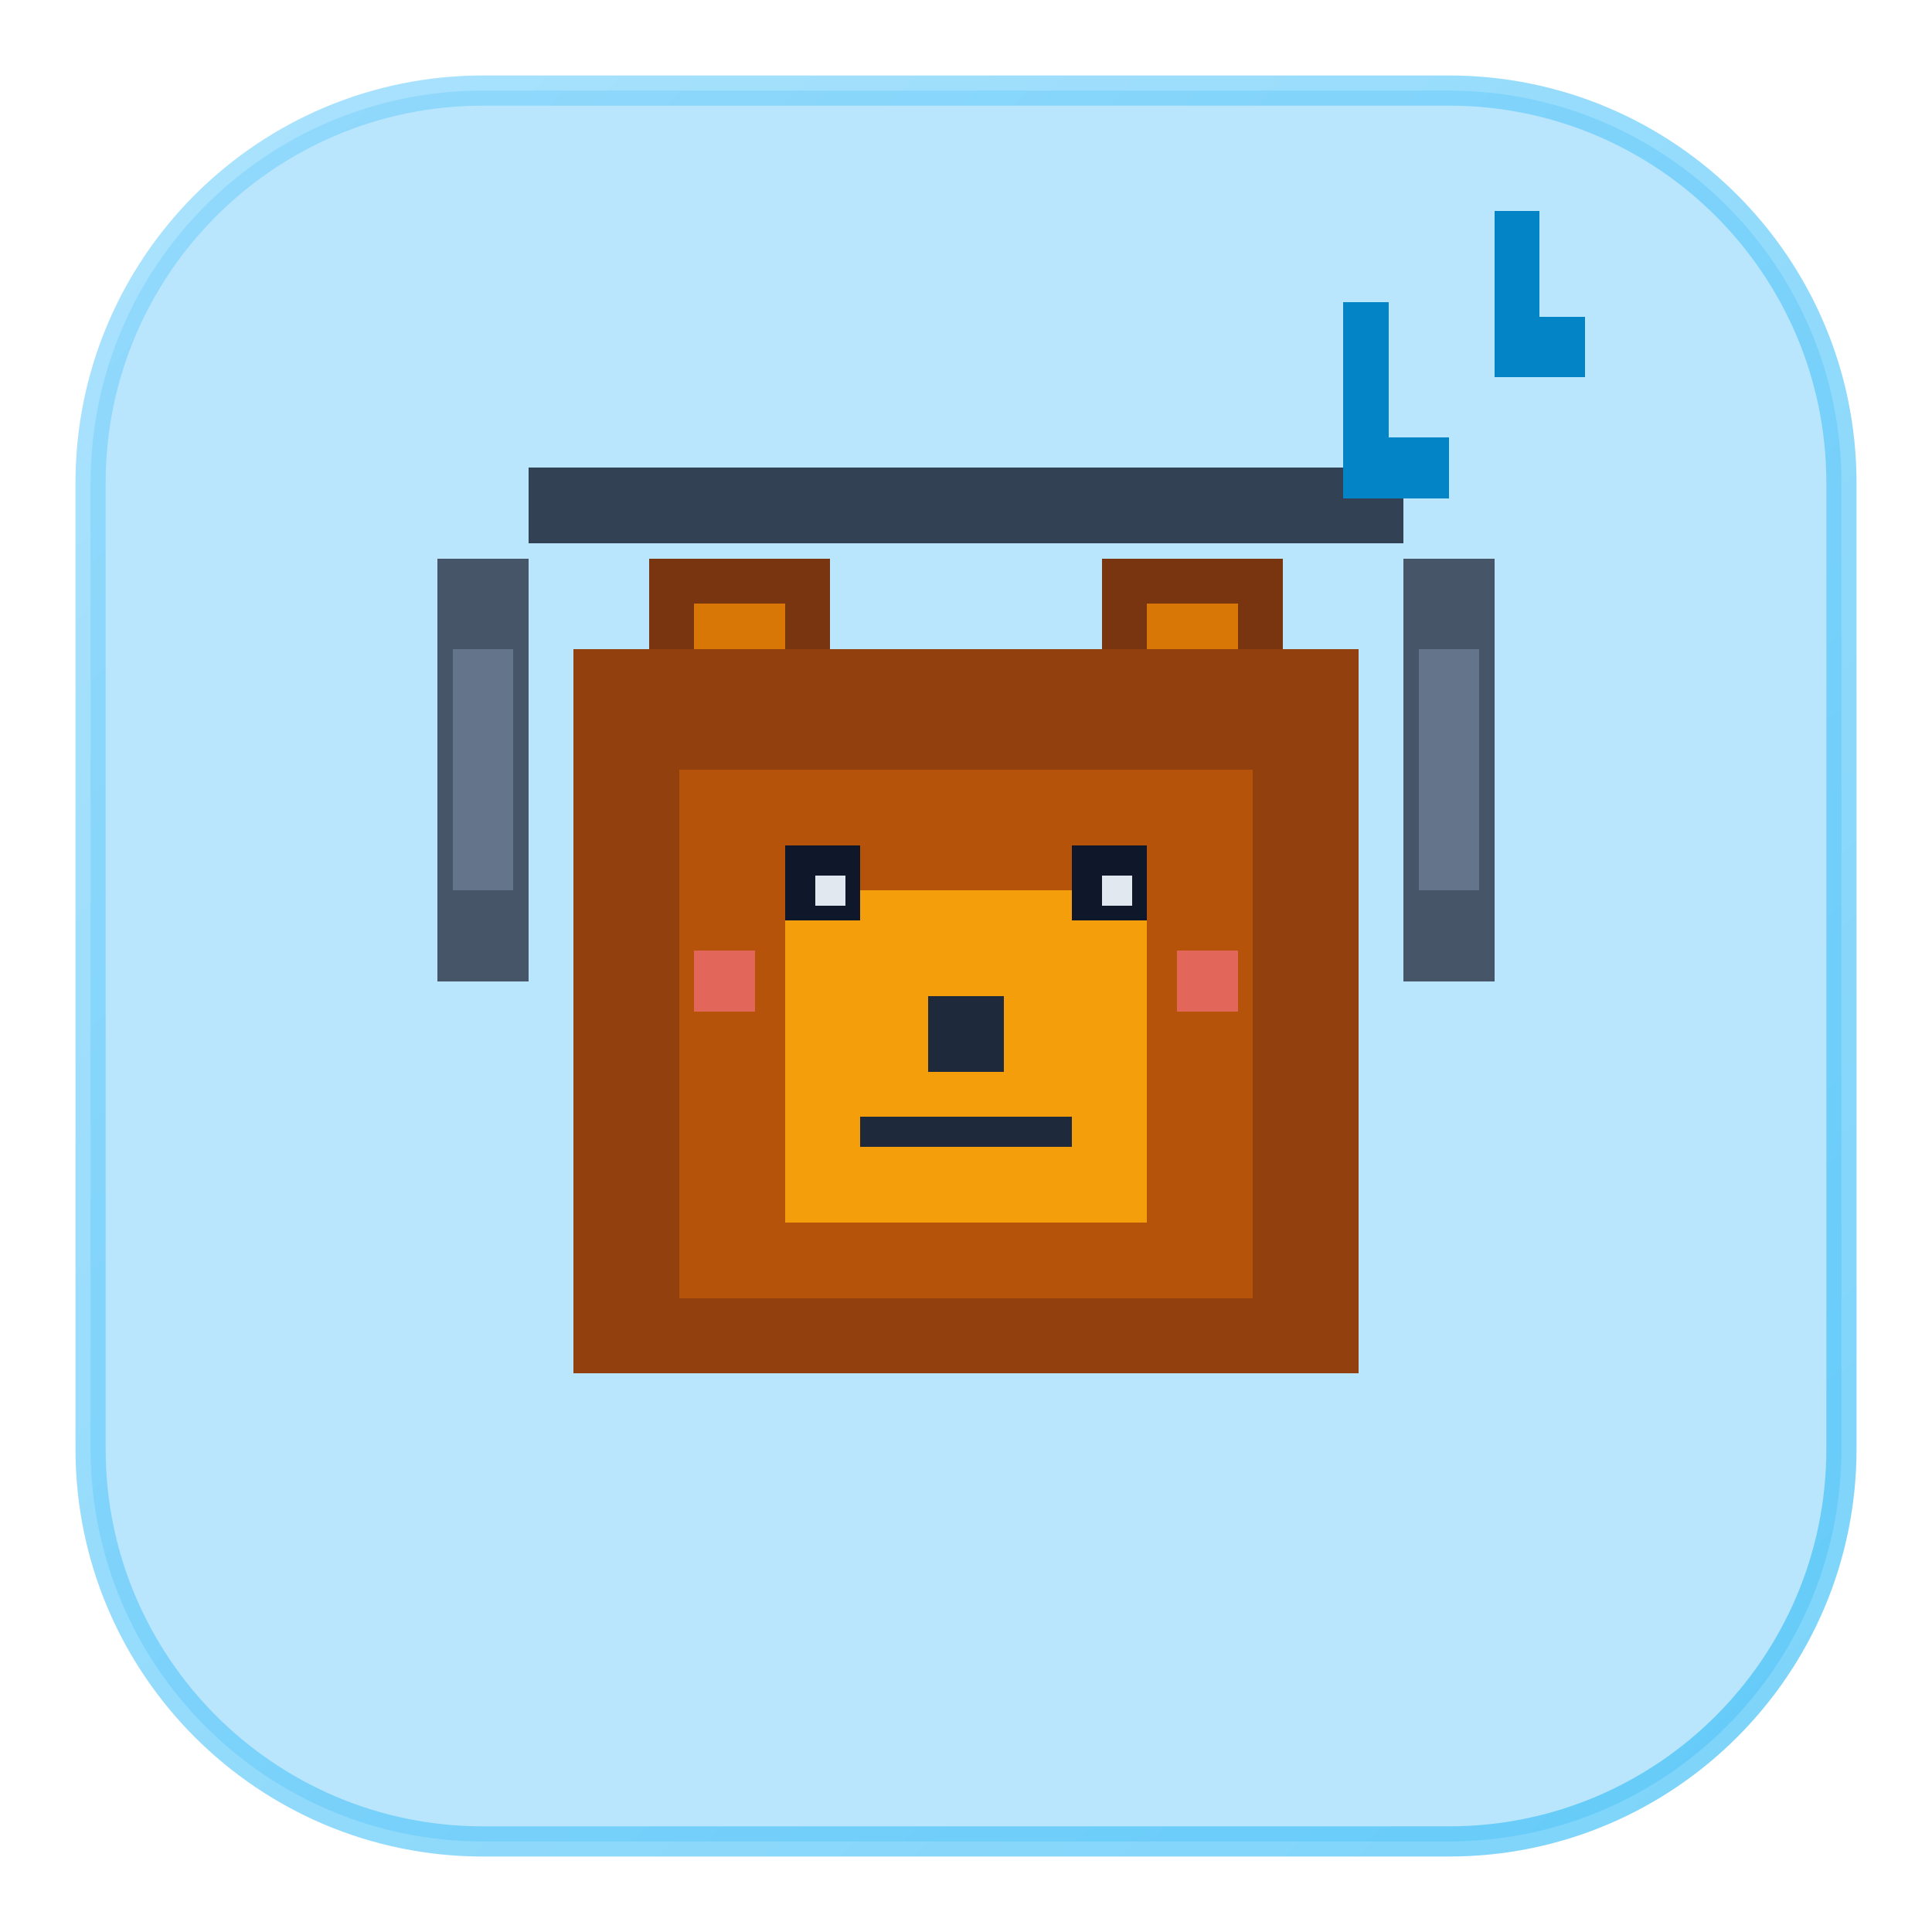
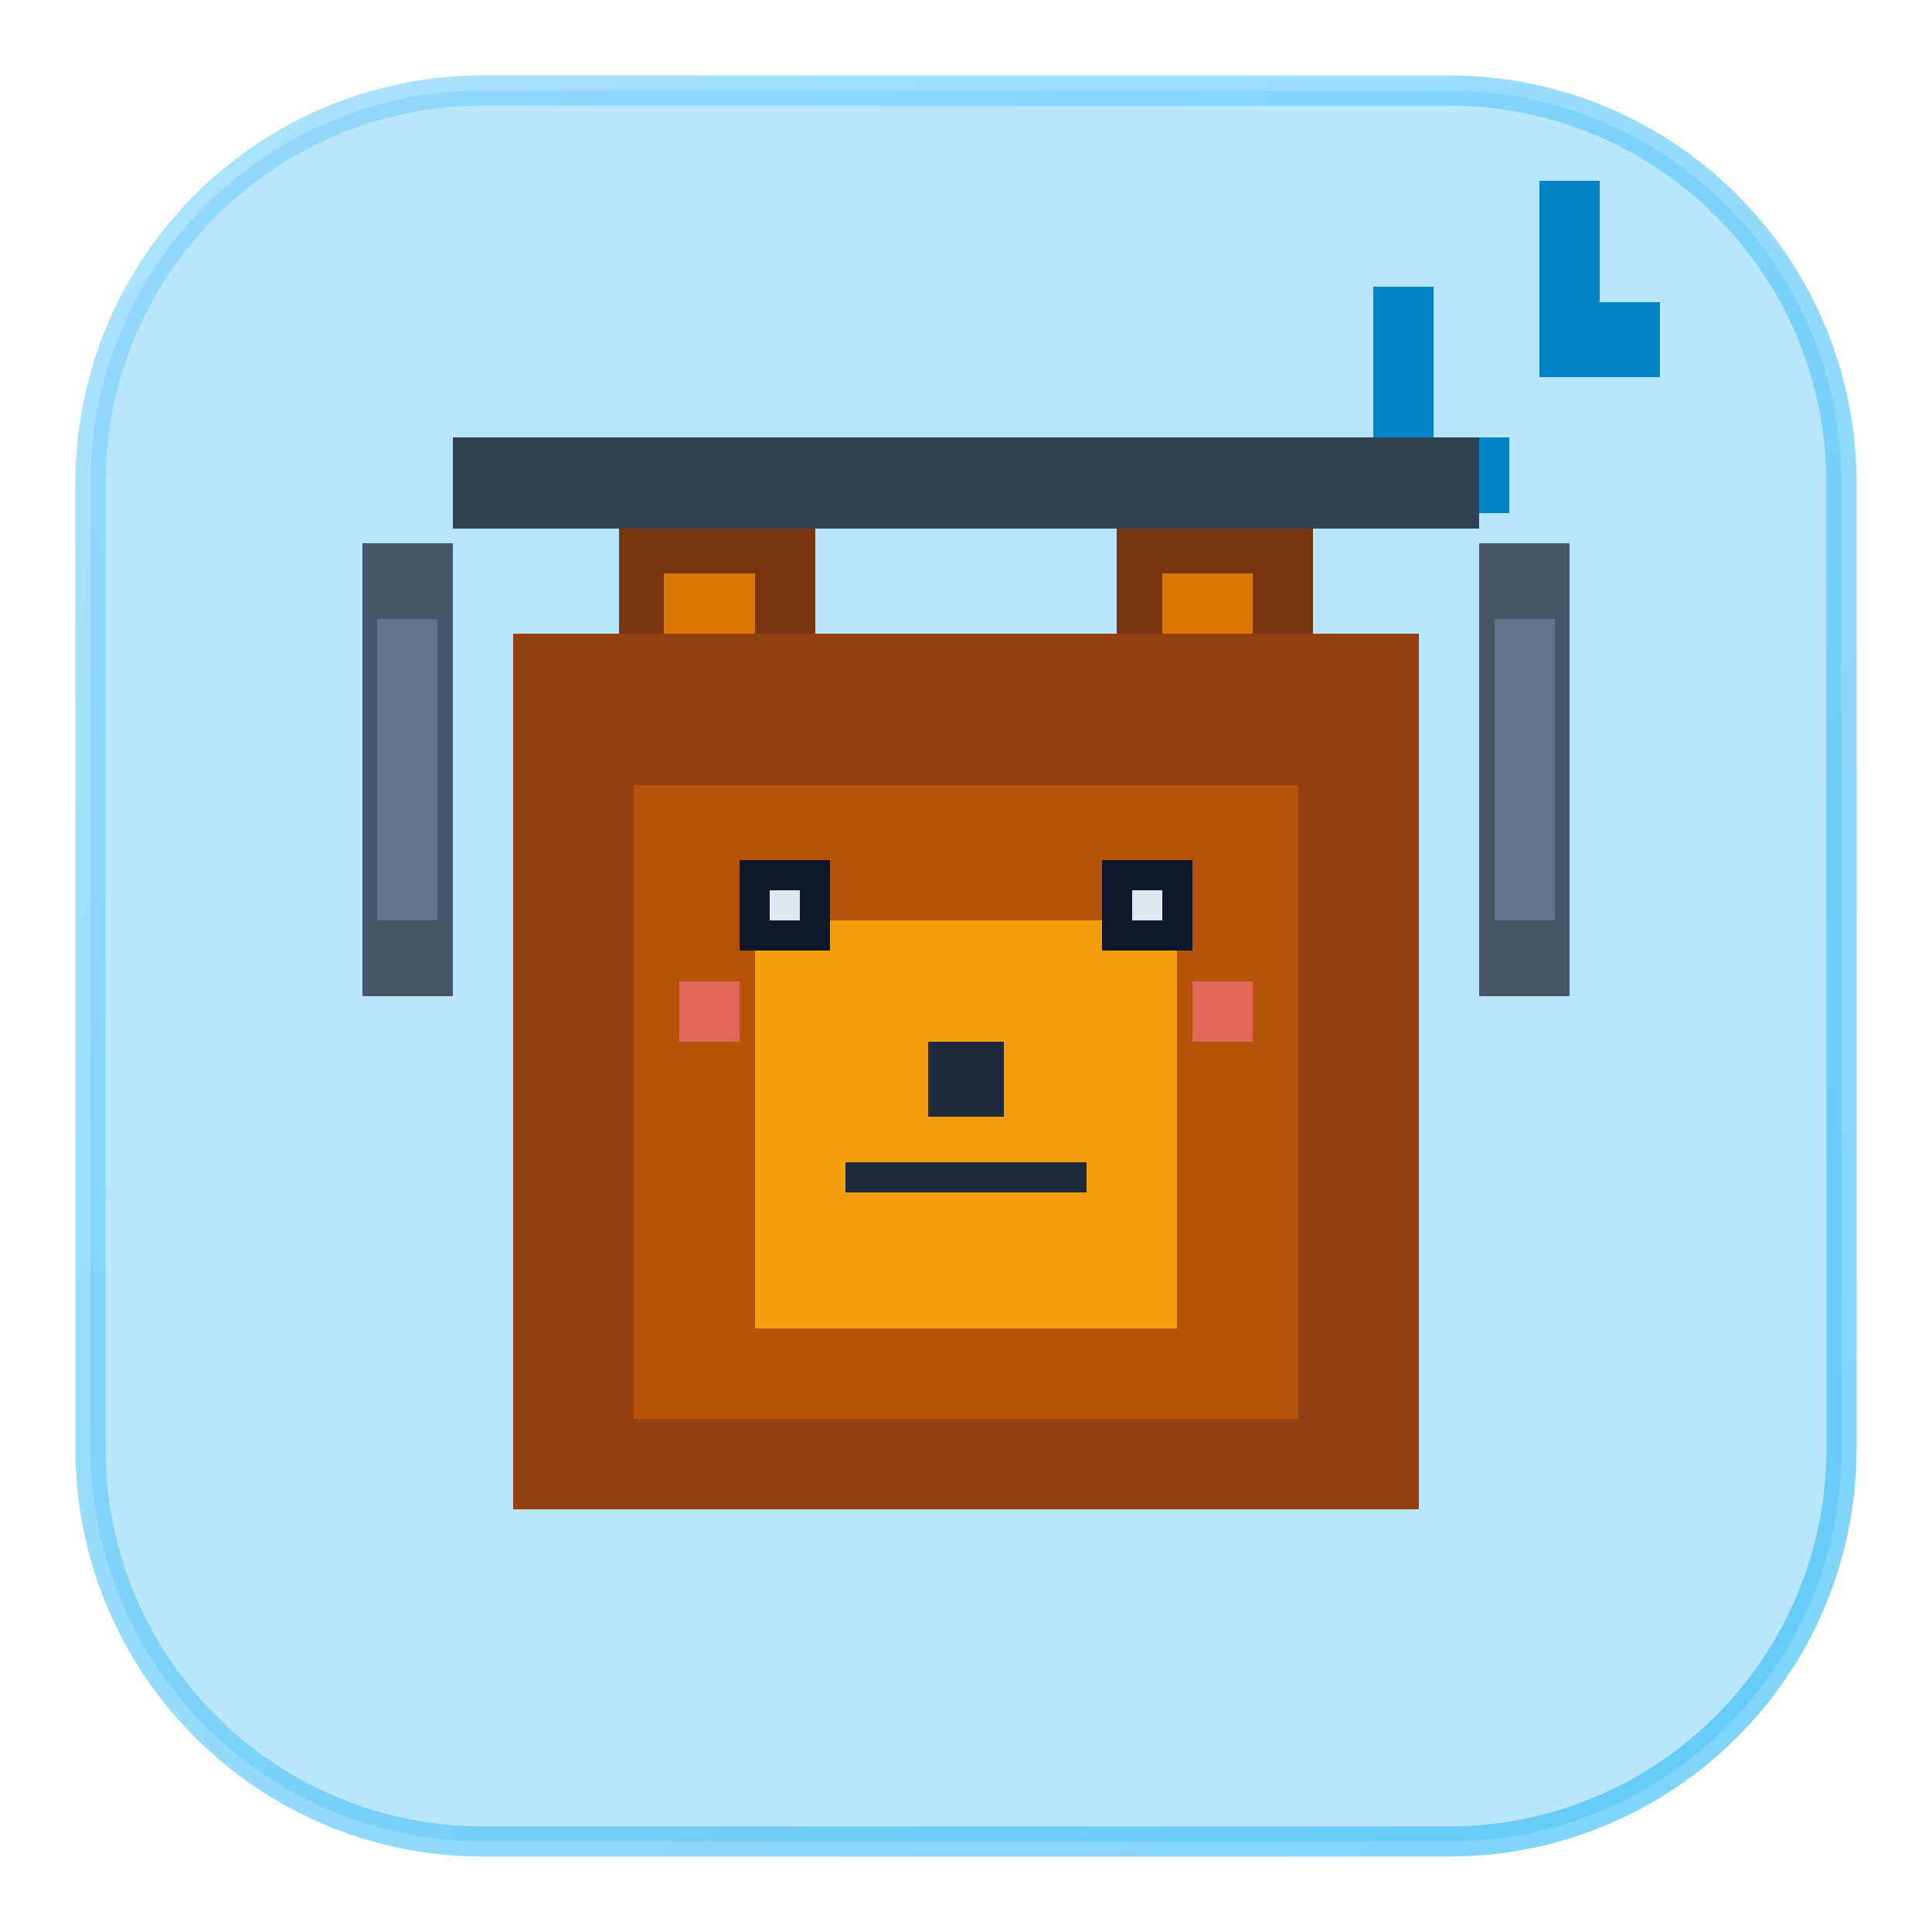
<svg xmlns="http://www.w3.org/2000/svg" width="256" height="256" viewBox="0 0 256 256" fill="none">
  <defs>
    <linearGradient id="ib_bg_px" x1="18" y1="18" x2="238" y2="238" gradientUnits="userSpaceOnUse">
      <stop offset="0" stop-color="#7dd3fc" />
      <stop offset="1" stop-color="#38bdf8" />
    </linearGradient>
  </defs>
  <rect x="12" y="12" width="232" height="232" rx="52" fill="#bae6fd" />
  <rect x="12" y="12" width="232" height="232" rx="52" stroke="url(#ib_bg_px)" stroke-width="4" stroke-opacity="0.65" />
  <g shape-rendering="crispEdges">
-     <rect x="70" y="62" width="116" height="10" fill="#334155" />
-     <rect x="58" y="74" width="12" height="56" fill="#475569" />
-     <rect x="186" y="74" width="12" height="56" fill="#475569" />
-     <rect x="60" y="86" width="8" height="32" fill="#64748b" />
-     <rect x="188" y="86" width="8" height="32" fill="#64748b" />
-     <rect x="86" y="74" width="24" height="24" fill="#78350f" />
-     <rect x="146" y="74" width="24" height="24" fill="#78350f" />
-     <rect x="92" y="80" width="12" height="12" fill="#d97706" />
-     <rect x="152" y="80" width="12" height="12" fill="#d97706" />
-     <rect x="76" y="86" width="104" height="96" fill="#92400e" />
-     <rect x="90" y="102" width="76" height="70" fill="#b45309" />
-     <rect x="104" y="118" width="48" height="44" fill="#f59e0b" />
-     <rect x="104" y="112" width="10" height="10" fill="#0f172a" />
-     <rect x="142" y="112" width="10" height="10" fill="#0f172a" />
-     <rect x="108" y="116" width="4" height="4" fill="#e2e8f0" />
-     <rect x="146" y="116" width="4" height="4" fill="#e2e8f0" />
-     <rect x="123" y="132" width="10" height="10" fill="#1e293b" />
-     <rect x="114" y="148" width="28" height="4" fill="#1e293b" />
-     <rect x="92" y="126" width="8" height="8" fill="#fb7185" fill-opacity="0.65" />
-     <rect x="156" y="126" width="8" height="8" fill="#fb7185" fill-opacity="0.65" />
-     <rect x="178" y="40" width="6" height="22" fill="#0284c7" />
-     <rect x="178" y="58" width="14" height="8" fill="#0284c7" />
-     <rect x="198" y="28" width="6" height="18" fill="#0284c7" />
-     <rect x="198" y="42" width="12" height="8" fill="#0284c7" />
+     <rect x="182" y="38" width="8" height="28" fill="#0284c7" />
+     <rect x="182" y="58" width="18" height="10" fill="#0284c7" />
+     <rect x="204" y="24" width="8" height="24" fill="#0284c7" />
+     <rect x="204" y="40" width="16" height="10" fill="#0284c7" />
+     <rect x="60" y="58" width="136" height="12" fill="#334155" />
+     <rect x="48" y="72" width="12" height="60" fill="#475569" />
+     <rect x="196" y="72" width="12" height="60" fill="#475569" />
+     <rect x="50" y="82" width="8" height="40" fill="#64748b" />
+     <rect x="198" y="82" width="8" height="40" fill="#64748b" />
+     <rect x="82" y="70" width="26" height="26" fill="#78350f" />
+     <rect x="148" y="70" width="26" height="26" fill="#78350f" />
+     <rect x="88" y="76" width="12" height="12" fill="#d97706" />
+     <rect x="154" y="76" width="12" height="12" fill="#d97706" />
+     <rect x="68" y="84" width="120" height="116" fill="#92400e" />
+     <rect x="84" y="104" width="88" height="84" fill="#b45309" />
+     <rect x="100" y="122" width="56" height="54" fill="#f59e0b" />
+     <rect x="98" y="114" width="12" height="12" fill="#0f172a" />
+     <rect x="146" y="114" width="12" height="12" fill="#0f172a" />
+     <rect x="102" y="118" width="4" height="4" fill="#e2e8f0" />
+     <rect x="150" y="118" width="4" height="4" fill="#e2e8f0" />
+     <rect x="123" y="138" width="10" height="10" fill="#1e293b" />
+     <rect x="112" y="154" width="32" height="4" fill="#1e293b" />
+     <rect x="90" y="130" width="8" height="8" fill="#fb7185" fill-opacity="0.65" />
+     <rect x="158" y="130" width="8" height="8" fill="#fb7185" fill-opacity="0.65" />
  </g>
</svg>
